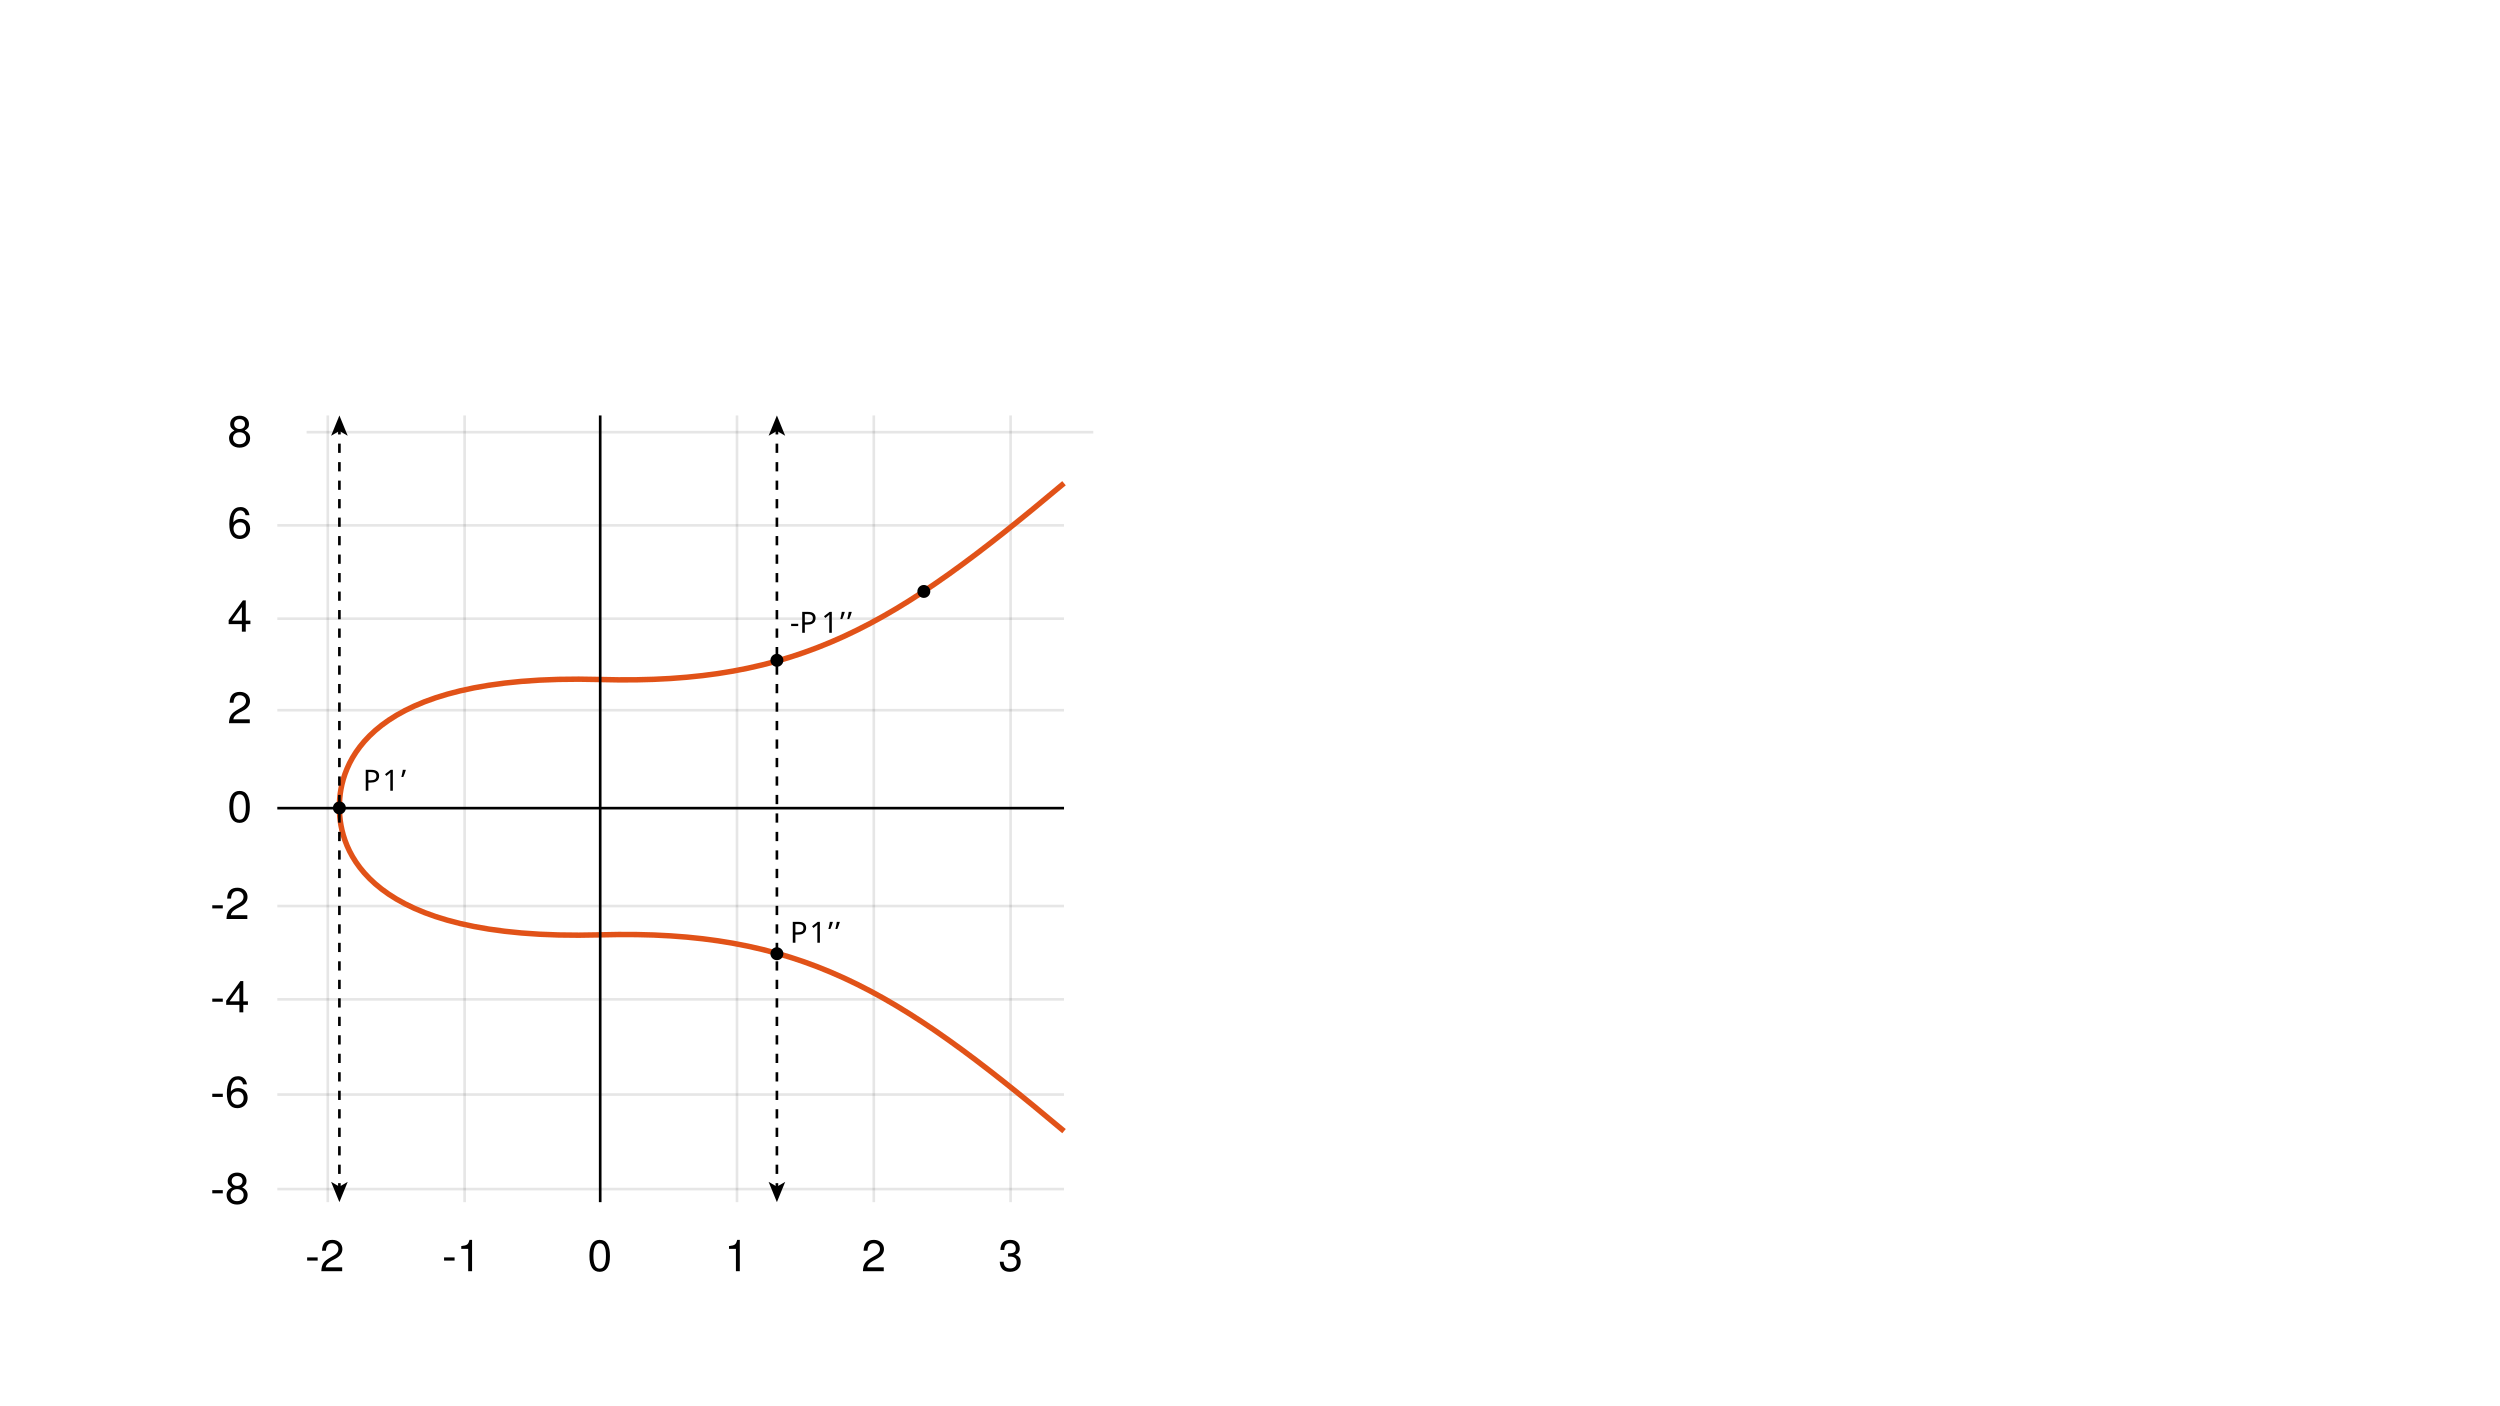
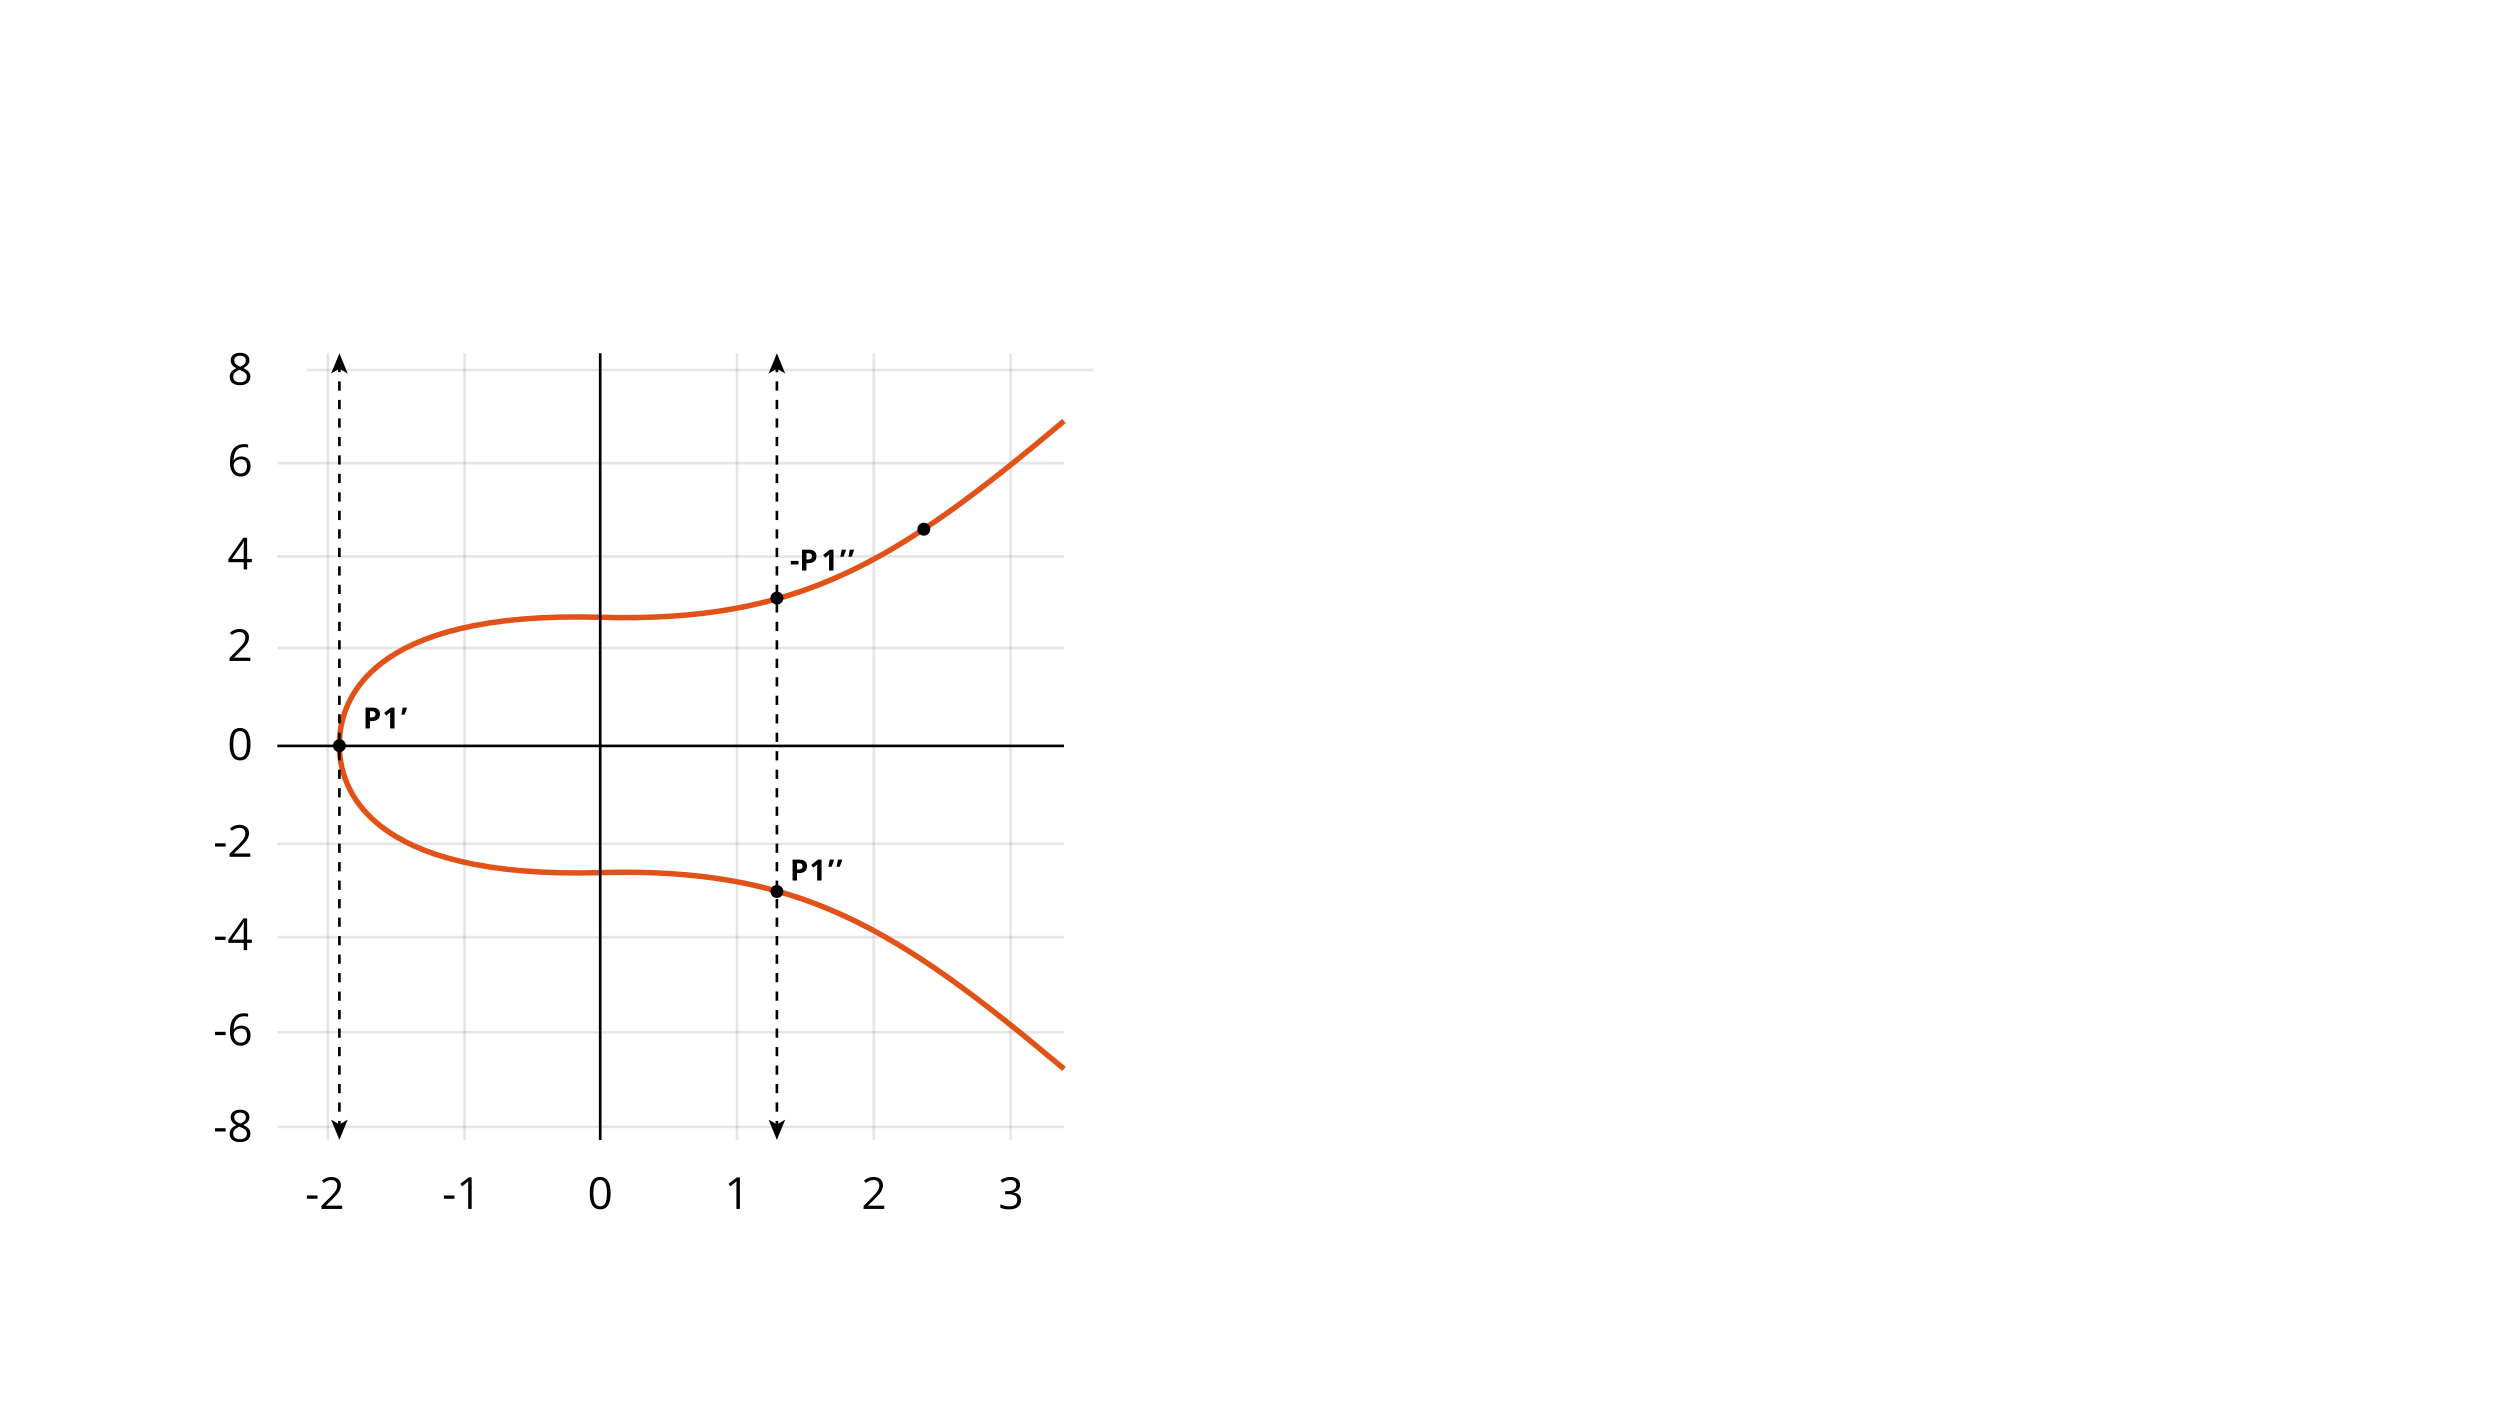
<svg xmlns="http://www.w3.org/2000/svg" version="1.1" id="Layer_1" x="0px" y="0px" width="1366px" height="768px" viewBox="0 0 1366 768" enable-background="new 0 0 1366 768" xml:space="preserve">
-   <rect x="108.722" y="587.912" fill="none" width="28.973" height="20.281" />
-   <text transform="matrix(1 0 0 1 114.8774 605.1514)" font-family="'HelveticaNeue'" font-size="24.145">-6</text>
-   <rect x="108.722" y="640.579" fill="none" width="28.973" height="20.281" />
-   <text transform="matrix(1 0 0 1 114.8774 657.8184)" font-family="'HelveticaNeue'" font-size="24.145">-8</text>
-   <rect x="108.722" y="484.912" fill="none" width="28.973" height="20.281" />
-   <text transform="matrix(1 0 0 1 114.8774 502.1523)" font-family="'HelveticaNeue'" font-size="24.145">-2</text>
-   <rect x="108.722" y="535.912" fill="none" width="28.973" height="20.281" />
-   <text transform="matrix(1 0 0 1 114.8774 553.1523)" font-family="'HelveticaNeue'" font-size="24.145">-4</text>
-   <rect x="108.722" y="432.029" fill="none" width="28.973" height="20.279" />
-   <text transform="matrix(1 0 0 1 124.2695 449.2676)" font-family="'HelveticaNeue'" font-size="24.145">0</text>
-   <rect x="108.722" y="377.912" fill="none" width="28.973" height="20.281" />
-   <text transform="matrix(1 0 0 1 124.2695 395.1523)" font-family="'HelveticaNeue'" font-size="24.145">2</text>
-   <rect x="108.722" y="327.912" fill="none" width="28.973" height="20.281" />
-   <text transform="matrix(1 0 0 1 124.2695 345.1519)" font-family="'HelveticaNeue'" font-size="24.145">4</text>
-   <rect x="108.722" y="227.004" fill="none" width="28.973" height="20.28" />
-   <text transform="matrix(1 0 0 1 124.2695 244.2441)" font-family="'HelveticaNeue'" font-size="24.145">8</text>
-   <rect x="108.722" y="276.913" fill="none" width="28.973" height="20.28" />
-   <text transform="matrix(1 0 0 1 124.2695 294.1523)" font-family="'HelveticaNeue'" font-size="24.145">6</text>
-   <rect x="313.263" y="677.336" fill="none" width="28.973" height="20.279" />
-   <text transform="matrix(1 0 0 1 321.0371 694.5742)" font-family="'HelveticaNeue'" font-size="24.145">0</text>
-   <rect x="388.079" y="677.336" fill="none" width="28.973" height="20.279" />
-   <text transform="matrix(1 0 0 1 395.8535 694.5742)" font-family="'HelveticaNeue'" font-size="24.145">1</text>
-   <rect x="238.445" y="677.336" fill="none" width="28.973" height="20.279" />
-   <text transform="matrix(1 0 0 1 241.5234 694.5742)" font-family="'HelveticaNeue'" font-size="24.145">-1</text>
-   <rect x="163.629" y="677.336" fill="none" width="28.973" height="20.279" />
-   <text transform="matrix(1 0 0 1 166.707 694.5742)" font-family="'HelveticaNeue'" font-size="24.145">-2</text>
-   <rect x="462.896" y="677.336" fill="none" width="28.973" height="20.279" />
-   <text transform="matrix(1 0 0 1 470.6694 694.5742)" font-family="'HelveticaNeue'" font-size="24.145">2</text>
-   <rect x="537.712" y="677.336" fill="none" width="28.973" height="20.279" />
-   <text transform="matrix(1 0 0 1 545.4858 694.5742)" font-family="'HelveticaNeue'" font-size="24.145">3</text>
-   <line opacity="0.1" fill="none" stroke="#000000" stroke-width="1.449" stroke-miterlimit="10" x1="402.698" y1="656.857" x2="402.698" y2="227.004" />
-   <line opacity="0.1" fill="none" stroke="#000000" stroke-width="1.449" stroke-miterlimit="10" x1="477.448" y1="656.857" x2="477.448" y2="227.004" />
-   <line opacity="0.1" fill="none" stroke="#000000" stroke-width="1.449" stroke-miterlimit="10" x1="179.115" y1="656.857" x2="179.115" y2="227.004" />
-   <line opacity="0.1" fill="none" stroke="#000000" stroke-width="1.449" stroke-miterlimit="10" x1="253.865" y1="656.857" x2="253.865" y2="227.004" />
-   <line opacity="0.1" fill="none" stroke="#000000" stroke-width="1.449" stroke-miterlimit="10" x1="552.198" y1="656.857" x2="552.198" y2="227.004" />
-   <line opacity="0.1" fill="none" stroke="#000000" stroke-width="1.449" stroke-miterlimit="10" x1="151.524" y1="287.053" x2="581.378" y2="287.053" />
-   <line opacity="0.1" fill="none" stroke="#000000" stroke-width="1.449" stroke-miterlimit="10" x1="167.524" y1="236.145" x2="597.378" y2="236.145" />
-   <line opacity="0.1" fill="none" stroke="#000000" stroke-width="1.449" stroke-miterlimit="10" x1="151.524" y1="338.053" x2="581.378" y2="338.053" />
-   <line opacity="0.1" fill="none" stroke="#000000" stroke-width="1.449" stroke-miterlimit="10" x1="151.524" y1="388.053" x2="581.378" y2="388.053" />
-   <line opacity="0.1" fill="none" stroke="#000000" stroke-width="1.449" stroke-miterlimit="10" x1="151.524" y1="495.053" x2="581.378" y2="495.053" />
-   <line opacity="0.1" fill="none" stroke="#000000" stroke-width="1.449" stroke-miterlimit="10" x1="151.524" y1="546.053" x2="581.378" y2="546.053" />
-   <line opacity="0.1" fill="none" stroke="#000000" stroke-width="1.449" stroke-miterlimit="10" x1="151.524" y1="598.053" x2="581.378" y2="598.053" />
-   <line opacity="0.1" fill="none" stroke="#000000" stroke-width="1.449" stroke-miterlimit="10" x1="151.524" y1="649.72" x2="581.378" y2="649.72" />
-   <path fill="none" stroke="#E15218" stroke-width="3" stroke-miterlimit="10" enable-background="new    " d="M185.448,441.449  c0,22.104,14,73.021,142.5,69.354c108.971-3.109,161.75,30.25,253.43,107.25" />
-   <path fill="none" stroke="#E15218" stroke-width="3" stroke-miterlimit="10" enable-background="new    " d="M185.448,440.64  c0-22.104,14-73.02,142.5-69.353c108.971,3.109,161.75-30.25,253.43-107.25" />
+   <rect x="108.722" y="553.912" fill="none" width="28.973" height="20.281" />
+   <g enable-background="new    ">
+     <path d="M117.49,565.575v-1.792h5.789v1.792H117.49z" />
+     <path d="M125.649,563.783c0-3.388,0.658-5.921,1.975-7.599s3.264-2.518,5.842-2.518c0.888,0,1.587,0.075,2.099,0.225v1.686   c-0.605-0.196-1.297-0.295-2.075-0.295c-1.847,0-3.258,0.576-4.232,1.728s-1.509,2.961-1.603,5.429h0.141   c0.865-1.352,2.232-2.027,4.103-2.027c1.548,0,2.769,0.468,3.661,1.403c0.892,0.935,1.338,2.204,1.338,3.808   c0,1.792-0.489,3.201-1.468,4.227s-2.301,1.538-3.967,1.538c-1.785,0-3.199-0.67-4.245-2.01S125.649,566.172,125.649,563.783z    M131.438,569.725c1.116,0,1.982-0.352,2.6-1.055s0.926-1.72,0.926-3.048c0-1.14-0.287-2.035-0.861-2.688   c-0.574-0.652-1.431-0.979-2.57-0.979c-0.707,0-1.355,0.146-1.945,0.437c-0.589,0.291-1.059,0.691-1.409,1.202   c-0.35,0.512-0.524,1.042-0.524,1.592c0,0.81,0.157,1.564,0.471,2.264c0.314,0.7,0.761,1.254,1.338,1.662   C130.041,569.521,130.699,569.725,131.438,569.725z" />
+   </g>
+   <rect x="108.722" y="606.579" fill="none" width="28.973" height="20.281" />
+   <g enable-background="new    ">
+     <path d="M117.49,618.242v-1.792h5.789v1.792H117.49z" />
+     <path d="M131.155,606.334c1.572,0,2.817,0.366,3.737,1.097c0.919,0.731,1.379,1.741,1.379,3.03c0,0.849-0.264,1.623-0.79,2.322   c-0.527,0.7-1.368,1.336-2.523,1.91c1.399,0.668,2.393,1.369,2.983,2.104c0.589,0.734,0.884,1.586,0.884,2.553   c0,1.43-0.5,2.571-1.498,3.425c-0.998,0.853-2.366,1.278-4.103,1.278c-1.839,0-3.254-0.402-4.245-1.208   c-0.99-0.806-1.485-1.947-1.485-3.425c0-1.973,1.203-3.51,3.607-4.609c-1.084-0.613-1.862-1.275-2.334-1.987   c-0.472-0.711-0.708-1.507-0.708-2.387c0-1.25,0.461-2.246,1.385-2.989C128.37,606.706,129.606,606.334,131.155,606.334z    M127.429,619.468c0,0.943,0.328,1.679,0.984,2.205s1.578,0.79,2.765,0.79c1.171,0,2.083-0.275,2.735-0.825   c0.652-0.551,0.979-1.305,0.979-2.264c0-0.763-0.307-1.44-0.92-2.034c-0.613-0.593-1.682-1.169-3.207-1.727   c-1.171,0.503-2.02,1.059-2.546,1.668C127.692,617.891,127.429,618.619,127.429,619.468z M131.131,607.926   c-0.982,0-1.752,0.236-2.311,0.708c-0.558,0.471-0.837,1.1-0.837,1.886c0,0.724,0.231,1.344,0.695,1.863   c0.464,0.519,1.321,1.037,2.57,1.556c1.124-0.472,1.919-0.979,2.387-1.521s0.702-1.175,0.702-1.898   c0-0.794-0.285-1.425-0.855-1.892C132.913,608.16,132.129,607.926,131.131,607.926z" />
+   </g>
+   <rect x="108.722" y="450.912" fill="none" width="28.973" height="20.281" />
+   <g enable-background="new    ">
+     <path d="M117.49,462.576v-1.792h5.789v1.792H117.49z" />
+     <path d="M136.778,468.152h-11.33v-1.686l4.539-4.562c1.383-1.399,2.295-2.397,2.735-2.995c0.44-0.597,0.77-1.179,0.99-1.745   c0.22-0.565,0.33-1.175,0.33-1.827c0-0.92-0.279-1.648-0.837-2.187c-0.558-0.539-1.332-0.808-2.323-0.808   c-0.715,0-1.393,0.117-2.034,0.354c-0.641,0.235-1.354,0.664-2.14,1.285l-1.038-1.332c1.588-1.321,3.317-1.981,5.188-1.981   c1.619,0,2.889,0.415,3.808,1.244s1.379,1.943,1.379,3.343c0,1.092-0.307,2.173-0.919,3.242c-0.613,1.068-1.761,2.421-3.443,4.056   l-3.772,3.689v0.095h8.866V468.152z" />
+   </g>
+   <rect x="108.722" y="501.912" fill="none" width="28.973" height="20.281" />
+   <g enable-background="new    ">
+     <path d="M117.49,513.576v-1.792h5.789v1.792H117.49z" />
+     <path d="M137.592,515.191h-2.559v3.961h-1.875v-3.961h-8.382v-1.71l8.182-11.66h2.075v11.59h2.559V515.191z M133.159,513.411v-5.73   c0-1.123,0.04-2.393,0.118-3.808h-0.094c-0.377,0.755-0.731,1.379-1.061,1.875l-5.388,7.663H133.159z" />
+   </g>
+   <rect x="108.722" y="398.029" fill="none" width="28.973" height="20.278" />
+   <g enable-background="new    ">
+     <path d="M136.873,406.626c0,2.979-0.47,5.203-1.409,6.673c-0.939,1.47-2.375,2.204-4.309,2.204c-1.855,0-3.266-0.752-4.232-2.257   c-0.967-1.506-1.45-3.712-1.45-6.62c0-3.003,0.467-5.23,1.403-6.685c0.935-1.454,2.362-2.182,4.28-2.182   c1.871,0,3.291,0.759,4.262,2.275C136.387,401.553,136.873,403.749,136.873,406.626z M127.453,406.626   c0,2.507,0.295,4.332,0.884,5.477c0.589,1.144,1.529,1.715,2.818,1.715c1.305,0,2.25-0.579,2.835-1.739   c0.585-1.159,0.878-2.977,0.878-5.452s-0.292-4.29-0.878-5.441c-0.586-1.151-1.531-1.727-2.835-1.727   c-1.289,0-2.229,0.567-2.818,1.703S127.453,404.119,127.453,406.626z" />
+   </g>
+   <rect x="108.722" y="343.912" fill="none" width="28.973" height="20.281" />
+   <g enable-background="new    ">
+     <path d="M136.778,361.152h-11.33v-1.686l4.539-4.562c1.383-1.399,2.295-2.397,2.735-2.995c0.44-0.597,0.77-1.179,0.99-1.745   c0.22-0.565,0.33-1.175,0.33-1.827c0-0.92-0.279-1.648-0.837-2.187c-0.558-0.539-1.332-0.808-2.323-0.808   c-0.715,0-1.393,0.117-2.034,0.354c-0.641,0.235-1.354,0.664-2.14,1.285l-1.038-1.332c1.588-1.321,3.317-1.981,5.188-1.981   c1.619,0,2.889,0.415,3.808,1.244s1.379,1.943,1.379,3.343c0,1.092-0.307,2.173-0.919,3.242c-0.613,1.068-1.761,2.421-3.443,4.056   l-3.772,3.689v0.095h8.866V361.152z" />
+   </g>
+   <rect x="108.722" y="293.912" fill="none" width="28.973" height="20.281" />
+   <g enable-background="new    ">
+     <path d="M137.592,307.191h-2.559v3.961h-1.875v-3.961h-8.382v-1.71l8.182-11.66h2.075v11.59h2.559V307.191z M133.159,305.411v-5.73   c0-1.123,0.04-2.393,0.118-3.808h-0.094c-0.377,0.755-0.731,1.379-1.061,1.875l-5.388,7.663H133.159z" />
+   </g>
+   <rect x="108.722" y="193.004" fill="none" width="28.973" height="20.28" />
+   <g enable-background="new    ">
+     <path d="M131.155,192.76c1.572,0,2.817,0.366,3.737,1.097c0.919,0.731,1.379,1.741,1.379,3.03c0,0.849-0.264,1.623-0.79,2.322   c-0.527,0.7-1.368,1.336-2.523,1.91c1.399,0.668,2.393,1.369,2.983,2.104c0.589,0.734,0.884,1.586,0.884,2.553   c0,1.43-0.5,2.571-1.498,3.425c-0.998,0.853-2.366,1.278-4.103,1.278c-1.839,0-3.254-0.402-4.245-1.208   c-0.99-0.806-1.485-1.947-1.485-3.425c0-1.973,1.203-3.51,3.607-4.609c-1.084-0.613-1.862-1.275-2.334-1.987   c-0.472-0.711-0.708-1.507-0.708-2.387c0-1.25,0.461-2.246,1.385-2.989C128.37,193.132,129.606,192.76,131.155,192.76z    M127.429,205.894c0,0.943,0.328,1.679,0.984,2.205s1.578,0.79,2.765,0.79c1.171,0,2.083-0.275,2.735-0.825   c0.652-0.551,0.979-1.305,0.979-2.264c0-0.763-0.307-1.44-0.92-2.034c-0.613-0.593-1.682-1.169-3.207-1.727   c-1.171,0.503-2.02,1.059-2.546,1.668C127.692,204.316,127.429,205.045,127.429,205.894z M131.131,194.352   c-0.982,0-1.752,0.236-2.311,0.708c-0.558,0.471-0.837,1.1-0.837,1.886c0,0.724,0.231,1.344,0.695,1.863   c0.464,0.519,1.321,1.037,2.57,1.556c1.124-0.472,1.919-0.979,2.387-1.521s0.702-1.175,0.702-1.898   c0-0.794-0.285-1.425-0.855-1.892C132.913,194.586,132.129,194.352,131.131,194.352z" />
+   </g>
+   <rect x="108.722" y="242.913" fill="none" width="28.973" height="20.28" />
+   <g enable-background="new    ">
+     <path d="M125.649,252.784c0-3.388,0.658-5.921,1.975-7.599s3.264-2.518,5.842-2.518c0.888,0,1.587,0.075,2.099,0.225v1.686   c-0.605-0.196-1.297-0.295-2.075-0.295c-1.847,0-3.258,0.576-4.232,1.728s-1.509,2.961-1.603,5.429h0.141   c0.865-1.352,2.232-2.027,4.103-2.027c1.548,0,2.769,0.468,3.661,1.403c0.892,0.935,1.338,2.204,1.338,3.808   c0,1.792-0.489,3.201-1.468,4.227s-2.301,1.538-3.967,1.538c-1.785,0-3.199-0.67-4.245-2.01S125.649,255.173,125.649,252.784z    M131.438,258.726c1.116,0,1.982-0.352,2.6-1.055s0.926-1.72,0.926-3.048c0-1.14-0.287-2.035-0.861-2.688   c-0.574-0.652-1.431-0.979-2.57-0.979c-0.707,0-1.355,0.146-1.945,0.437c-0.589,0.291-1.059,0.691-1.409,1.202   c-0.35,0.512-0.524,1.042-0.524,1.592c0,0.81,0.157,1.564,0.471,2.264c0.314,0.7,0.761,1.254,1.338,1.662   C130.041,258.521,130.699,258.726,131.438,258.726z" />
+   </g>
+   <rect x="313.263" y="643.336" fill="none" width="28.973" height="20.279" />
+   <g enable-background="new    ">
+     <path d="M333.64,651.933c0,2.979-0.47,5.203-1.409,6.673c-0.939,1.47-2.375,2.204-4.309,2.204c-1.855,0-3.266-0.752-4.232-2.257   c-0.967-1.506-1.45-3.712-1.45-6.62c0-3.003,0.467-5.23,1.403-6.685c0.935-1.454,2.362-2.182,4.28-2.182   c1.871,0,3.291,0.759,4.262,2.275C333.155,646.859,333.64,649.056,333.64,651.933z M324.22,651.933   c0,2.507,0.295,4.332,0.884,5.477c0.589,1.144,1.529,1.715,2.818,1.715c1.305,0,2.25-0.579,2.835-1.739   c0.585-1.159,0.878-2.977,0.878-5.452s-0.292-4.29-0.878-5.441c-0.586-1.151-1.531-1.727-2.835-1.727   c-1.289,0-2.229,0.567-2.818,1.703S324.22,649.426,324.22,651.933z" />
+   </g>
+   <rect x="388.079" y="643.336" fill="none" width="28.973" height="20.279" />
+   <g enable-background="new    ">
+     <path d="M404.283,660.574h-1.91v-12.285c0-1.021,0.031-1.988,0.094-2.899c-0.165,0.165-0.35,0.338-0.554,0.519   c-0.205,0.181-1.14,0.947-2.806,2.299l-1.038-1.344l4.562-3.525h1.651V660.574z" />
+   </g>
+   <rect x="238.445" y="643.336" fill="none" width="28.973" height="20.279" />
+   <g enable-background="new    ">
+     <path d="M242.514,654.998v-1.792h5.789v1.792H242.514z" />
+     <path d="M257.723,660.574h-1.91v-12.285c0-1.021,0.031-1.988,0.094-2.899c-0.165,0.165-0.35,0.338-0.554,0.519   c-0.205,0.181-1.14,0.947-2.806,2.299l-1.038-1.344l4.562-3.525h1.651V660.574z" />
+   </g>
+   <rect x="163.629" y="643.336" fill="none" width="28.973" height="20.279" />
+   <g enable-background="new    ">
+     <path d="M167.697,654.998v-1.792h5.789v1.792H167.697z" />
+     <path d="M186.985,660.574h-11.33v-1.686l4.539-4.562c1.383-1.399,2.295-2.397,2.735-2.995c0.44-0.597,0.77-1.179,0.99-1.745   c0.22-0.565,0.33-1.175,0.33-1.827c0-0.92-0.279-1.648-0.837-2.187c-0.558-0.539-1.332-0.808-2.323-0.808   c-0.715,0-1.393,0.117-2.034,0.354c-0.641,0.235-1.354,0.664-2.14,1.285l-1.038-1.332c1.588-1.321,3.317-1.981,5.188-1.981   c1.619,0,2.889,0.415,3.808,1.244s1.379,1.943,1.379,3.343c0,1.092-0.307,2.173-0.919,3.242c-0.613,1.068-1.761,2.421-3.443,4.056   l-3.772,3.689v0.095h8.866V660.574z" />
+   </g>
+   <rect x="462.896" y="643.336" fill="none" width="28.973" height="20.279" />
+   <g enable-background="new    ">
+     <path d="M483.178,660.574h-11.33v-1.686l4.539-4.562c1.383-1.399,2.295-2.397,2.735-2.995c0.44-0.597,0.77-1.179,0.99-1.745   c0.22-0.565,0.33-1.175,0.33-1.827c0-0.92-0.279-1.648-0.837-2.187c-0.558-0.539-1.332-0.808-2.323-0.808   c-0.715,0-1.393,0.117-2.034,0.354c-0.641,0.235-1.354,0.664-2.14,1.285l-1.038-1.332c1.588-1.321,3.317-1.981,5.188-1.981   c1.619,0,2.889,0.415,3.808,1.244s1.379,1.943,1.379,3.343c0,1.092-0.307,2.173-0.919,3.242c-0.613,1.068-1.761,2.421-3.443,4.056   l-3.772,3.689v0.095h8.866V660.574z" />
+   </g>
+   <rect x="537.712" y="643.336" fill="none" width="28.973" height="20.279" />
+   <g enable-background="new    ">
+     <path d="M557.346,647.394c0,1.101-0.309,2-0.925,2.7c-0.617,0.699-1.492,1.167-2.624,1.402v0.095   c1.383,0.173,2.409,0.612,3.077,1.32c0.668,0.707,1.002,1.635,1.002,2.782c0,1.643-0.57,2.906-1.709,3.79   c-1.14,0.885-2.758,1.326-4.857,1.326c-0.912,0-1.747-0.068-2.505-0.206c-0.759-0.138-1.496-0.379-2.21-0.725v-1.863   c0.747,0.37,1.542,0.65,2.387,0.843c0.845,0.193,1.645,0.289,2.399,0.289c2.979,0,4.468-1.167,4.468-3.501   c0-2.091-1.643-3.137-4.928-3.137h-1.698v-1.686h1.721c1.344,0,2.409-0.297,3.195-0.89c0.786-0.594,1.179-1.417,1.179-2.471   c0-0.841-0.289-1.501-0.867-1.98s-1.361-0.719-2.352-0.719c-0.754,0-1.466,0.102-2.134,0.307c-0.668,0.204-1.431,0.581-2.287,1.132   l-0.99-1.321c0.708-0.558,1.522-0.996,2.446-1.314c0.923-0.318,1.896-0.478,2.918-0.478c1.674,0,2.975,0.384,3.902,1.149   C556.882,645.006,557.346,646.058,557.346,647.394z" />
+   </g>
+   <line opacity="0.1" fill="none" stroke="#000000" stroke-width="1.449" stroke-miterlimit="10" enable-background="new    " x1="402.698" y1="622.857" x2="402.698" y2="193.004" />
+   <line opacity="0.1" fill="none" stroke="#000000" stroke-width="1.449" stroke-miterlimit="10" enable-background="new    " x1="477.448" y1="622.857" x2="477.448" y2="193.004" />
+   <line opacity="0.1" fill="none" stroke="#000000" stroke-width="1.449" stroke-miterlimit="10" enable-background="new    " x1="179.115" y1="622.857" x2="179.115" y2="193.004" />
+   <line opacity="0.1" fill="none" stroke="#000000" stroke-width="1.449" stroke-miterlimit="10" enable-background="new    " x1="253.865" y1="622.857" x2="253.865" y2="193.004" />
+   <line opacity="0.1" fill="none" stroke="#000000" stroke-width="1.449" stroke-miterlimit="10" enable-background="new    " x1="552.198" y1="622.857" x2="552.198" y2="193.004" />
+   <line opacity="0.1" fill="none" stroke="#000000" stroke-width="1.449" stroke-miterlimit="10" enable-background="new    " x1="151.524" y1="253.053" x2="581.378" y2="253.053" />
+   <line opacity="0.1" fill="none" stroke="#000000" stroke-width="1.449" stroke-miterlimit="10" enable-background="new    " x1="167.524" y1="202.145" x2="597.378" y2="202.145" />
+   <line opacity="0.1" fill="none" stroke="#000000" stroke-width="1.449" stroke-miterlimit="10" enable-background="new    " x1="151.524" y1="304.053" x2="581.378" y2="304.053" />
+   <line opacity="0.1" fill="none" stroke="#000000" stroke-width="1.449" stroke-miterlimit="10" enable-background="new    " x1="151.524" y1="354.053" x2="581.378" y2="354.053" />
+   <line opacity="0.1" fill="none" stroke="#000000" stroke-width="1.449" stroke-miterlimit="10" enable-background="new    " x1="151.524" y1="461.053" x2="581.378" y2="461.053" />
+   <line opacity="0.1" fill="none" stroke="#000000" stroke-width="1.449" stroke-miterlimit="10" enable-background="new    " x1="151.524" y1="512.053" x2="581.378" y2="512.053" />
+   <line opacity="0.1" fill="none" stroke="#000000" stroke-width="1.449" stroke-miterlimit="10" enable-background="new    " x1="151.524" y1="564.053" x2="581.378" y2="564.053" />
+   <line opacity="0.1" fill="none" stroke="#000000" stroke-width="1.449" stroke-miterlimit="10" enable-background="new    " x1="151.524" y1="615.72" x2="581.378" y2="615.72" />
+   <path fill="none" stroke="#E15218" stroke-width="3" stroke-miterlimit="10" d="M185.448,407.449c0,22.104,14,73.021,142.5,69.354  c108.971-3.108,161.75,30.25,253.43,107.25" />
+   <path fill="none" stroke="#E15218" stroke-width="3" stroke-miterlimit="10" d="M185.448,406.64c0-22.104,14-73.02,142.5-69.353  c108.971,3.109,161.75-30.25,253.43-107.25" />
  <g>
    <g>
-       <line fill="none" stroke="#000000" stroke-width="1.449" stroke-miterlimit="10" x1="424.5" y1="648.979" x2="424.5" y2="646.479" />
-       <line fill="none" stroke="#000000" stroke-width="1.449" stroke-miterlimit="10" stroke-dasharray="5.051,5.051" x1="424.5" y1="641.429" x2="424.5" y2="239.907" />
-       <line fill="none" stroke="#000000" stroke-width="1.449" stroke-miterlimit="10" x1="424.5" y1="237.382" x2="424.5" y2="234.882" />
+       <line fill="none" stroke="#000000" stroke-width="1.449" stroke-miterlimit="10" x1="424.5" y1="614.979" x2="424.5" y2="612.479" />
+       <line fill="none" stroke="#000000" stroke-width="1.449" stroke-miterlimit="10" stroke-dasharray="5.051,5.051" x1="424.5" y1="607.429" x2="424.5" y2="205.907" />
+       <line fill="none" stroke="#000000" stroke-width="1.449" stroke-miterlimit="10" x1="424.5" y1="203.382" x2="424.5" y2="200.882" />
      <g>
-         <polygon points="424.5,656.857 429.036,645.757 424.5,648.391 419.965,645.757    " />
+         <polygon points="424.5,622.857 429.036,611.757 424.5,614.391 419.965,611.757    " />
      </g>
      <g>
-         <polygon points="424.5,227.004 429.036,238.105 424.5,235.471 419.965,238.105    " />
+         <polygon points="424.5,193.004 429.036,204.105 424.5,201.471 419.965,204.105    " />
      </g>
    </g>
  </g>
  <g>
    <g>
-       <line fill="none" stroke="#000000" stroke-width="1.449" stroke-miterlimit="10" x1="185.448" y1="648.979" x2="185.448" y2="646.479" />
-       <line fill="none" stroke="#000000" stroke-width="1.449" stroke-miterlimit="10" stroke-dasharray="5.051,5.051" x1="185.448" y1="641.429" x2="185.448" y2="239.907" />
-       <line fill="none" stroke="#000000" stroke-width="1.449" stroke-miterlimit="10" x1="185.448" y1="237.382" x2="185.448" y2="234.882" />
+       <line fill="none" stroke="#000000" stroke-width="1.449" stroke-miterlimit="10" x1="185.448" y1="614.979" x2="185.448" y2="612.479" />
+       <line fill="none" stroke="#000000" stroke-width="1.449" stroke-miterlimit="10" stroke-dasharray="5.051,5.051" x1="185.448" y1="607.429" x2="185.448" y2="205.907" />
+       <line fill="none" stroke="#000000" stroke-width="1.449" stroke-miterlimit="10" x1="185.448" y1="203.382" x2="185.448" y2="200.882" />
      <g>
-         <polygon points="185.448,656.857 189.984,645.757 185.448,648.391 180.914,645.757    " />
+         <polygon points="185.448,622.857 189.984,611.757 185.448,614.391 180.914,611.757    " />
      </g>
      <g>
-         <polygon points="185.448,227.004 189.984,238.105 185.448,235.471 180.914,238.105    " />
+         <polygon points="185.448,193.004 189.984,204.105 185.448,201.471 180.914,204.105    " />
      </g>
    </g>
  </g>
-   <circle cx="504.782" cy="323.165" r="3.536" />
-   <circle cx="185.448" cy="441.449" r="3.536" />
-   <circle cx="424.5" cy="521.108" r="3.536" />
-   <circle cx="424.5" cy="360.799" r="3.536" />
-   <rect x="431.627" y="334.321" fill="none" width="47.746" height="31.745" />
-   <text transform="matrix(1 0 0 1 431.6274 345.7451)">
-     <tspan x="0" y="0" font-family="'HelveticaNeue-Bold'" font-size="16">-P</tspan>
-     <tspan x="17.184" y="0" font-family="'HelveticaNeue-Bold'" font-size="16" letter-spacing="1">1’’</tspan>
-   </text>
-   <rect x="431.627" y="503.699" fill="none" width="47.746" height="31.745" />
-   <text transform="matrix(1 0 0 1 431.6274 515.123)">
-     <tspan x="0" y="0" font-family="'HelveticaNeue-Bold'" font-size="16">P</tspan>
-     <tspan x="10.672" y="0" font-family="'HelveticaNeue-Bold'" font-size="16" letter-spacing="1">1’’</tspan>
-   </text>
-   <rect x="198.294" y="420.627" fill="none" width="47.746" height="31.745" />
-   <text transform="matrix(1 0 0 1 198.2939 432.0508)">
-     <tspan x="0" y="0" font-family="'HelveticaNeue-Bold'" font-size="16">P</tspan>
-     <tspan x="10.672" y="0" font-family="'HelveticaNeue-Bold'" font-size="16" letter-spacing="1">1’</tspan>
-   </text>
-   <line fill="none" stroke="#000000" stroke-width="1.449" stroke-miterlimit="10" x1="151.524" y1="441.568" x2="581.378" y2="441.568" />
-   <line fill="none" stroke="#000000" stroke-width="1.449" stroke-miterlimit="10" x1="327.948" y1="656.857" x2="327.948" y2="227.004" />
+   <circle cx="504.782" cy="289.165" r="3.536" />
+   <circle cx="185.448" cy="407.449" r="3.536" />
+   <circle cx="424.5" cy="487.108" r="3.536" />
+   <circle cx="424.5" cy="326.799" r="3.536" />
+   <rect x="431.627" y="300.321" fill="none" width="47.746" height="31.745" />
+   <g enable-background="new    ">
+     <path d="M432.104,308.433v-1.953h4.195v1.953H432.104z" />
+     <path d="M446.104,303.886c0,1.229-0.384,2.169-1.152,2.82c-0.769,0.651-1.861,0.977-3.277,0.977h-1.039v4.062h-2.422v-11.422h3.648   c1.385,0,2.438,0.298,3.16,0.895C445.743,301.814,446.104,302.703,446.104,303.886z M440.635,305.698h0.797   c0.745,0,1.302-0.147,1.672-0.441c0.37-0.294,0.555-0.723,0.555-1.285c0-0.567-0.155-0.987-0.465-1.258   c-0.31-0.271-0.796-0.406-1.457-0.406h-1.102V305.698z" />
+   </g>
+   <g enable-background="new    ">
+     <path d="M455.421,311.745h-2.414v-6.609l0.023-1.086l0.039-1.188c-0.401,0.401-0.68,0.664-0.836,0.789l-1.312,1.055l-1.164-1.453   l3.68-2.93h1.984V311.745z" />
+     <path d="M462.108,300.323l0.109,0.172c-0.261,1.026-0.719,2.273-1.375,3.742h-1.711c0.359-1.542,0.62-2.847,0.781-3.914H462.108z" />
+     <path d="M466.569,300.323l0.109,0.172c-0.261,1.026-0.719,2.273-1.375,3.742h-1.711c0.359-1.542,0.62-2.847,0.781-3.914H466.569z" />
+   </g>
+   <rect x="431.627" y="469.699" fill="none" width="47.746" height="31.745" />
+   <g enable-background="new    ">
+     <path d="M440.956,473.264c0,1.229-0.384,2.169-1.152,2.82c-0.769,0.651-1.861,0.977-3.277,0.977h-1.039v4.062h-2.422v-11.422h3.648   c1.385,0,2.438,0.298,3.16,0.895C440.595,471.192,440.956,472.081,440.956,473.264z M435.487,475.076h0.797   c0.745,0,1.302-0.147,1.672-0.441c0.37-0.294,0.555-0.723,0.555-1.285c0-0.567-0.155-0.987-0.465-1.258   c-0.31-0.271-0.796-0.406-1.457-0.406h-1.102V475.076z" />
+   </g>
+   <g enable-background="new    ">
+     <path d="M448.909,481.123h-2.414v-6.609l0.023-1.086l0.039-1.188c-0.401,0.401-0.68,0.664-0.836,0.789l-1.312,1.055l-1.164-1.453   l3.68-2.93h1.984V481.123z" />
+     <path d="M455.596,469.701l0.109,0.172c-0.261,1.026-0.719,2.273-1.375,3.742h-1.711c0.359-1.542,0.62-2.847,0.781-3.914H455.596z" />
+     <path d="M460.057,469.701l0.109,0.172c-0.261,1.026-0.719,2.273-1.375,3.742h-1.711c0.359-1.542,0.62-2.847,0.781-3.914H460.057z" />
+   </g>
+   <rect x="198.294" y="386.627" fill="none" width="47.746" height="31.745" />
+   <g enable-background="new    ">
+     <path d="M207.622,390.191c0,1.229-0.384,2.169-1.152,2.82c-0.769,0.651-1.861,0.977-3.277,0.977h-1.039v4.062h-2.422v-11.422h3.648   c1.385,0,2.438,0.298,3.16,0.895C207.261,388.12,207.622,389.009,207.622,390.191z M202.153,392.004h0.797   c0.745,0,1.302-0.147,1.672-0.441c0.37-0.294,0.555-0.723,0.555-1.285c0-0.567-0.155-0.987-0.465-1.258   c-0.31-0.271-0.796-0.406-1.457-0.406h-1.102V392.004z" />
+   </g>
+   <g enable-background="new    ">
+     <path d="M215.575,398.051h-2.414v-6.609l0.023-1.086l0.039-1.188c-0.401,0.401-0.68,0.664-0.836,0.789l-1.312,1.055l-1.164-1.453   l3.68-2.93h1.984V398.051z" />
+     <path d="M222.263,386.629l0.109,0.172c-0.261,1.026-0.719,2.273-1.375,3.742h-1.711c0.359-1.542,0.62-2.847,0.781-3.914H222.263z" />
+   </g>
+   <line fill="none" stroke="#000000" stroke-width="1.449" stroke-miterlimit="10" x1="151.524" y1="407.568" x2="581.378" y2="407.568" />
+   <line fill="none" stroke="#000000" stroke-width="1.449" stroke-miterlimit="10" x1="327.948" y1="622.857" x2="327.948" y2="193.004" />
</svg>
